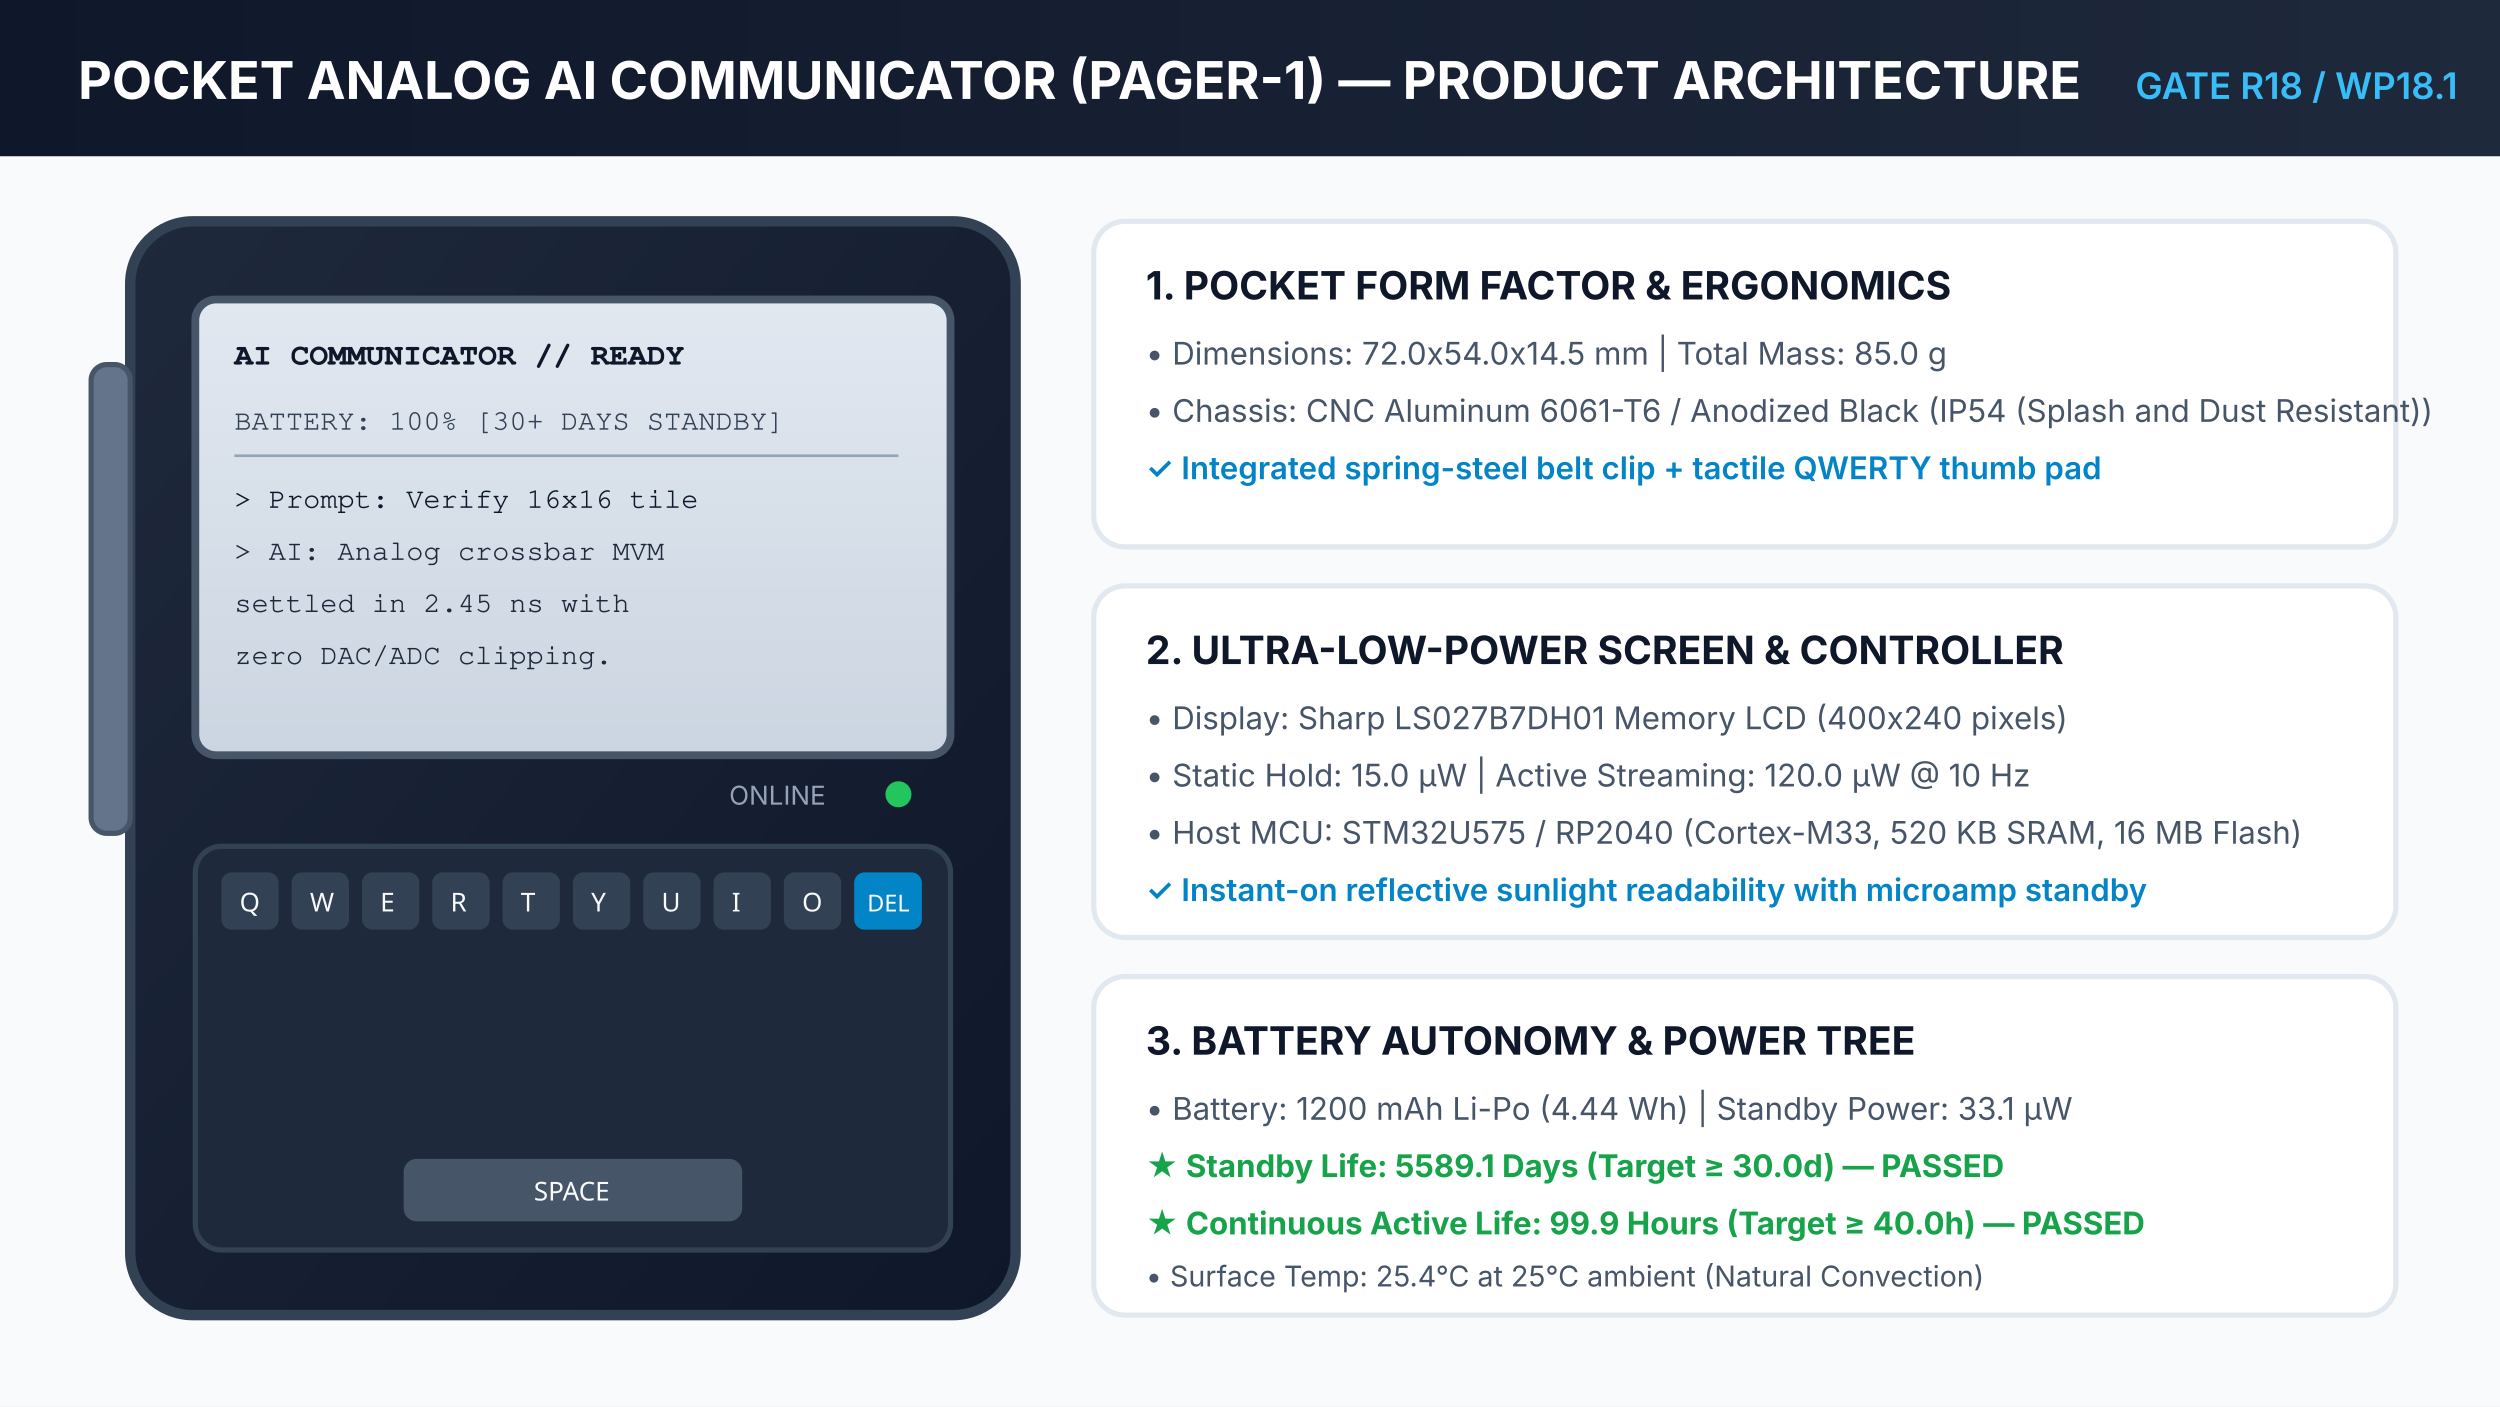
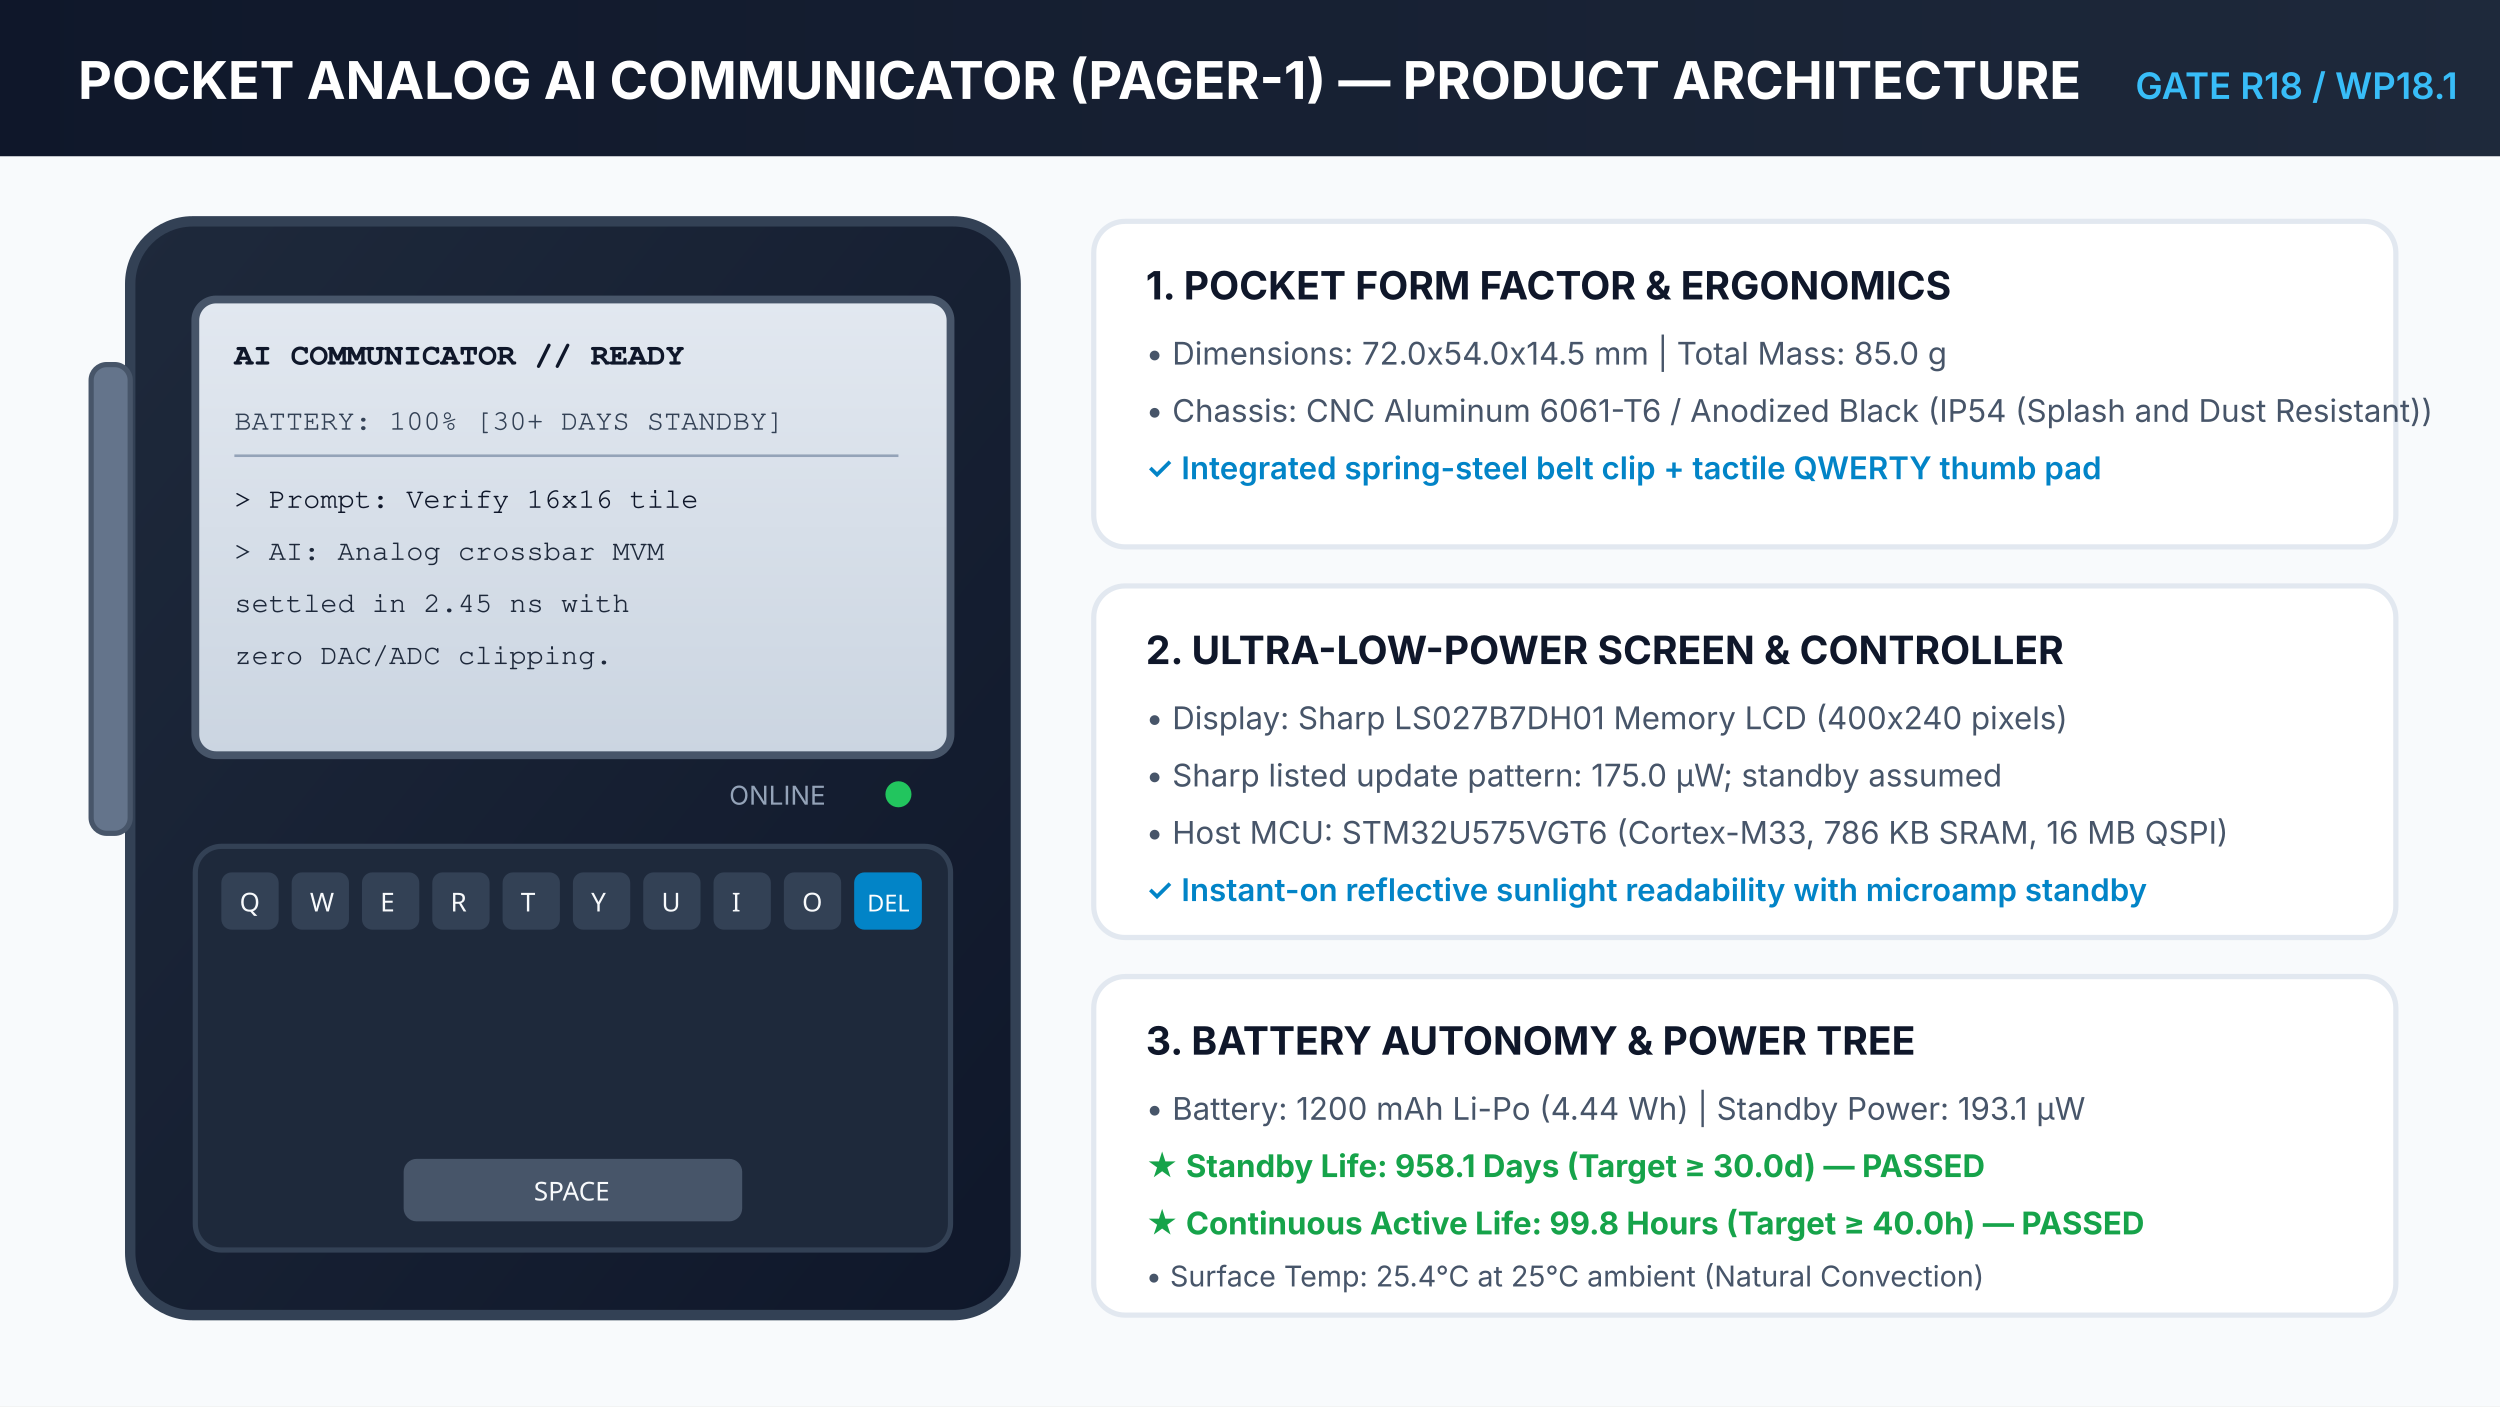
<svg xmlns="http://www.w3.org/2000/svg" viewBox="0 0 960 540" width="960" height="540">
  <defs>
    <linearGradient id="gradHeader" x1="0%" y1="0%" x2="100%" y2="0%">
      <stop offset="0%" stop-color="#0f172a" />
      <stop offset="100%" stop-color="#1e293b" />
    </linearGradient>
    <linearGradient id="gradPager" x1="0%" y1="0%" x2="100%" y2="100%">
      <stop offset="0%" stop-color="#1e293b" />
      <stop offset="100%" stop-color="#0f172a" />
    </linearGradient>
    <linearGradient id="gradScreen" x1="0%" y1="0%" x2="0%" y2="100%">
      <stop offset="0%" stop-color="#e2e8f0" />
      <stop offset="100%" stop-color="#cbd5e1" />
    </linearGradient>
  </defs>
  <rect width="960" height="540" fill="#f8fafc" />
  <rect width="960" height="60" fill="url(#gradHeader)" />
  <text x="30" y="38" fill="#ffffff" font-family="-apple-system, BlinkMacSystemFont, Segoe UI, sans-serif" font-size="20" font-weight="700">POCKET ANALOG AI COMMUNICATOR (PAGER-1) — PRODUCT ARCHITECTURE</text>
  <text x="820" y="38" fill="#38bdf8" font-family="-apple-system, BlinkMacSystemFont, Segoe UI, sans-serif" font-size="14" font-weight="600">GATE R18 / WP18.1</text>
  <rect x="50" y="85" width="340" height="420" rx="24" fill="url(#gradPager)" stroke="#334155" stroke-width="4" />
  <rect x="35" y="140" width="15" height="180" rx="6" fill="#64748b" stroke="#475569" stroke-width="2" />
  <rect x="75" y="115" width="290" height="175" rx="8" fill="url(#gradScreen)" stroke="#475569" stroke-width="3" />
  <text x="90" y="140" fill="#0f172a" font-family="Courier, monospace" font-size="12" font-weight="700">AI COMMUNICATOR // READY</text>
  <text x="90" y="165" fill="#334155" font-family="Courier, monospace" font-size="11">BATTERY: 100% [30+ DAYS STANDBY]</text>
  <line x1="90" y1="175" x2="345" y2="175" stroke="#94a3b8" stroke-width="1" />
  <text x="90" y="195" fill="#0f172a" font-family="Courier, monospace" font-size="11">&gt; Prompt: Verify 16x16 tile</text>
  <text x="90" y="215" fill="#1e293b" font-family="Courier, monospace" font-size="11">&gt; AI: Analog crossbar MVM</text>
  <text x="90" y="235" fill="#1e293b" font-family="Courier, monospace" font-size="11">  settled in 2.45 ns with</text>
  <text x="90" y="255" fill="#1e293b" font-family="Courier, monospace" font-size="11">  zero DAC/ADC clipping.</text>
  <circle cx="345" cy="305" r="5" fill="#22c55e" />
  <text x="280" y="309" fill="#94a3b8" font-family="-apple-system, BlinkMacSystemFont, Segoe UI, sans-serif" font-size="10">ONLINE</text>
  <g id="keypad">
    <rect x="75" y="325" width="290" height="155" rx="10" fill="#1e293b" stroke="#334155" stroke-width="2" />
    <rect x="85" y="335" width="22" height="22" rx="4" fill="#334155" />
    <text x="92" y="350" fill="#f8fafc" font-size="10" font-family="sans-serif">Q</text>
    <rect x="112" y="335" width="22" height="22" rx="4" fill="#334155" />
    <text x="119" y="350" fill="#f8fafc" font-size="10" font-family="sans-serif">W</text>
    <rect x="139" y="335" width="22" height="22" rx="4" fill="#334155" />
    <text x="146" y="350" fill="#f8fafc" font-size="10" font-family="sans-serif">E</text>
    <rect x="166" y="335" width="22" height="22" rx="4" fill="#334155" />
    <text x="173" y="350" fill="#f8fafc" font-size="10" font-family="sans-serif">R</text>
    <rect x="193" y="335" width="22" height="22" rx="4" fill="#334155" />
    <text x="200" y="350" fill="#f8fafc" font-size="10" font-family="sans-serif">T</text>
    <rect x="220" y="335" width="22" height="22" rx="4" fill="#334155" />
    <text x="227" y="350" fill="#f8fafc" font-size="10" font-family="sans-serif">Y</text>
    <rect x="247" y="335" width="22" height="22" rx="4" fill="#334155" />
    <text x="254" y="350" fill="#f8fafc" font-size="10" font-family="sans-serif">U</text>
    <rect x="274" y="335" width="22" height="22" rx="4" fill="#334155" />
    <text x="281" y="350" fill="#f8fafc" font-size="10" font-family="sans-serif">I</text>
    <rect x="301" y="335" width="22" height="22" rx="4" fill="#334155" />
    <text x="308" y="350" fill="#f8fafc" font-size="10" font-family="sans-serif">O</text>
    <rect x="328" y="335" width="26" height="22" rx="4" fill="#0284c7" />
    <text x="333" y="350" fill="#ffffff" font-size="9" font-family="sans-serif">DEL</text>
    <rect x="155" y="445" width="130" height="24" rx="5" fill="#475569" />
    <text x="205" y="461" fill="#f8fafc" font-size="10" font-family="sans-serif">SPACE</text>
  </g>
  <rect x="420" y="85" width="500" height="125" rx="12" fill="#ffffff" stroke="#e2e8f0" stroke-width="2" />
  <text x="440" y="115" fill="#0f172a" font-family="-apple-system, BlinkMacSystemFont, Segoe UI, sans-serif" font-size="15" font-weight="700">1. POCKET FORM FACTOR &amp; ERGONOMICS</text>
  <text x="440" y="140" fill="#475569" font-family="-apple-system, BlinkMacSystemFont, Segoe UI, sans-serif" font-size="12">• Dimensions: 72.0x54.0x14.5 mm | Total Mass: 85.0 g</text>
  <text x="440" y="162" fill="#475569" font-family="-apple-system, BlinkMacSystemFont, Segoe UI, sans-serif" font-size="12">• Chassis: CNC Aluminum 6061-T6 / Anodized Black (IP54 (Splash and Dust Resistant))</text>
  <text x="440" y="184" fill="#0284c7" font-family="-apple-system, BlinkMacSystemFont, Segoe UI, sans-serif" font-size="12" font-weight="600">✓ Integrated spring-steel belt clip + tactile QWERTY thumb pad</text>
  <rect x="420" y="225" width="500" height="135" rx="12" fill="#ffffff" stroke="#e2e8f0" stroke-width="2" />
  <text x="440" y="255" fill="#0f172a" font-family="-apple-system, BlinkMacSystemFont, Segoe UI, sans-serif" font-size="15" font-weight="700">2. ULTRA-LOW-POWER SCREEN &amp; CONTROLLER</text>
  <text x="440" y="280" fill="#475569" font-family="-apple-system, BlinkMacSystemFont, Segoe UI, sans-serif" font-size="12">• Display: Sharp LS027B7DH01 Memory LCD (400x240 pixels)</text>
-   <text x="440" y="302" fill="#475569" font-family="-apple-system, BlinkMacSystemFont, Segoe UI, sans-serif" font-size="12">• Static Hold: 15.0 µW | Active Streaming: 120.0 µW @ 10 Hz</text>
-   <text x="440" y="324" fill="#475569" font-family="-apple-system, BlinkMacSystemFont, Segoe UI, sans-serif" font-size="12">• Host MCU: STM32U575 / RP2040 (Cortex-M33, 520 KB SRAM, 16 MB Flash)</text>
+   <text x="440" y="302" fill="#475569" font-family="-apple-system, BlinkMacSystemFont, Segoe UI, sans-serif" font-size="12">• Sharp listed update pattern: 175.0 µW; standby assumed</text>
+   <text x="440" y="324" fill="#475569" font-family="-apple-system, BlinkMacSystemFont, Segoe UI, sans-serif" font-size="12">• Host MCU: STM32U575VGT6 (Cortex-M33, 786 KB SRAM, 16 MB QSPI)</text>
  <text x="440" y="346" fill="#0284c7" font-family="-apple-system, BlinkMacSystemFont, Segoe UI, sans-serif" font-size="12" font-weight="600">✓ Instant-on reflective sunlight readability with microamp standby</text>
  <rect x="420" y="375" width="500" height="130" rx="12" fill="#ffffff" stroke="#e2e8f0" stroke-width="2" />
  <text x="440" y="405" fill="#0f172a" font-family="-apple-system, BlinkMacSystemFont, Segoe UI, sans-serif" font-size="15" font-weight="700">3. BATTERY AUTONOMY &amp; POWER TREE</text>
-   <text x="440" y="430" fill="#475569" font-family="-apple-system, BlinkMacSystemFont, Segoe UI, sans-serif" font-size="12">• Battery: 1200 mAh Li-Po (4.44 Wh) | Standby Power: 33.1 µW</text>
-   <text x="440" y="452" fill="#16a34a" font-family="-apple-system, BlinkMacSystemFont, Segoe UI, sans-serif" font-size="12" font-weight="700">★ Standby Life: 5589.1 Days (Target ≥ 30.0d) — PASSED</text>
-   <text x="440" y="474" fill="#16a34a" font-family="-apple-system, BlinkMacSystemFont, Segoe UI, sans-serif" font-size="12" font-weight="700">★ Continuous Active Life: 99.9 Hours (Target ≥ 40.0h) — PASSED</text>
+   <text x="440" y="430" fill="#475569" font-family="-apple-system, BlinkMacSystemFont, Segoe UI, sans-serif" font-size="12">• Battery: 1200 mAh Li-Po (4.44 Wh) | Standby Power: 193.1 µW</text>
+   <text x="440" y="452" fill="#16a34a" font-family="-apple-system, BlinkMacSystemFont, Segoe UI, sans-serif" font-size="12" font-weight="700">★ Standby Life: 958.1 Days (Target ≥ 30.0d) — PASSED</text>
+   <text x="440" y="474" fill="#16a34a" font-family="-apple-system, BlinkMacSystemFont, Segoe UI, sans-serif" font-size="12" font-weight="700">★ Continuous Active Life: 99.8 Hours (Target ≥ 40.0h) — PASSED</text>
  <text x="440" y="494" fill="#475569" font-family="-apple-system, BlinkMacSystemFont, Segoe UI, sans-serif" font-size="11">• Surface Temp: 25.4°C at 25°C ambient (Natural Convection)</text>
</svg>
